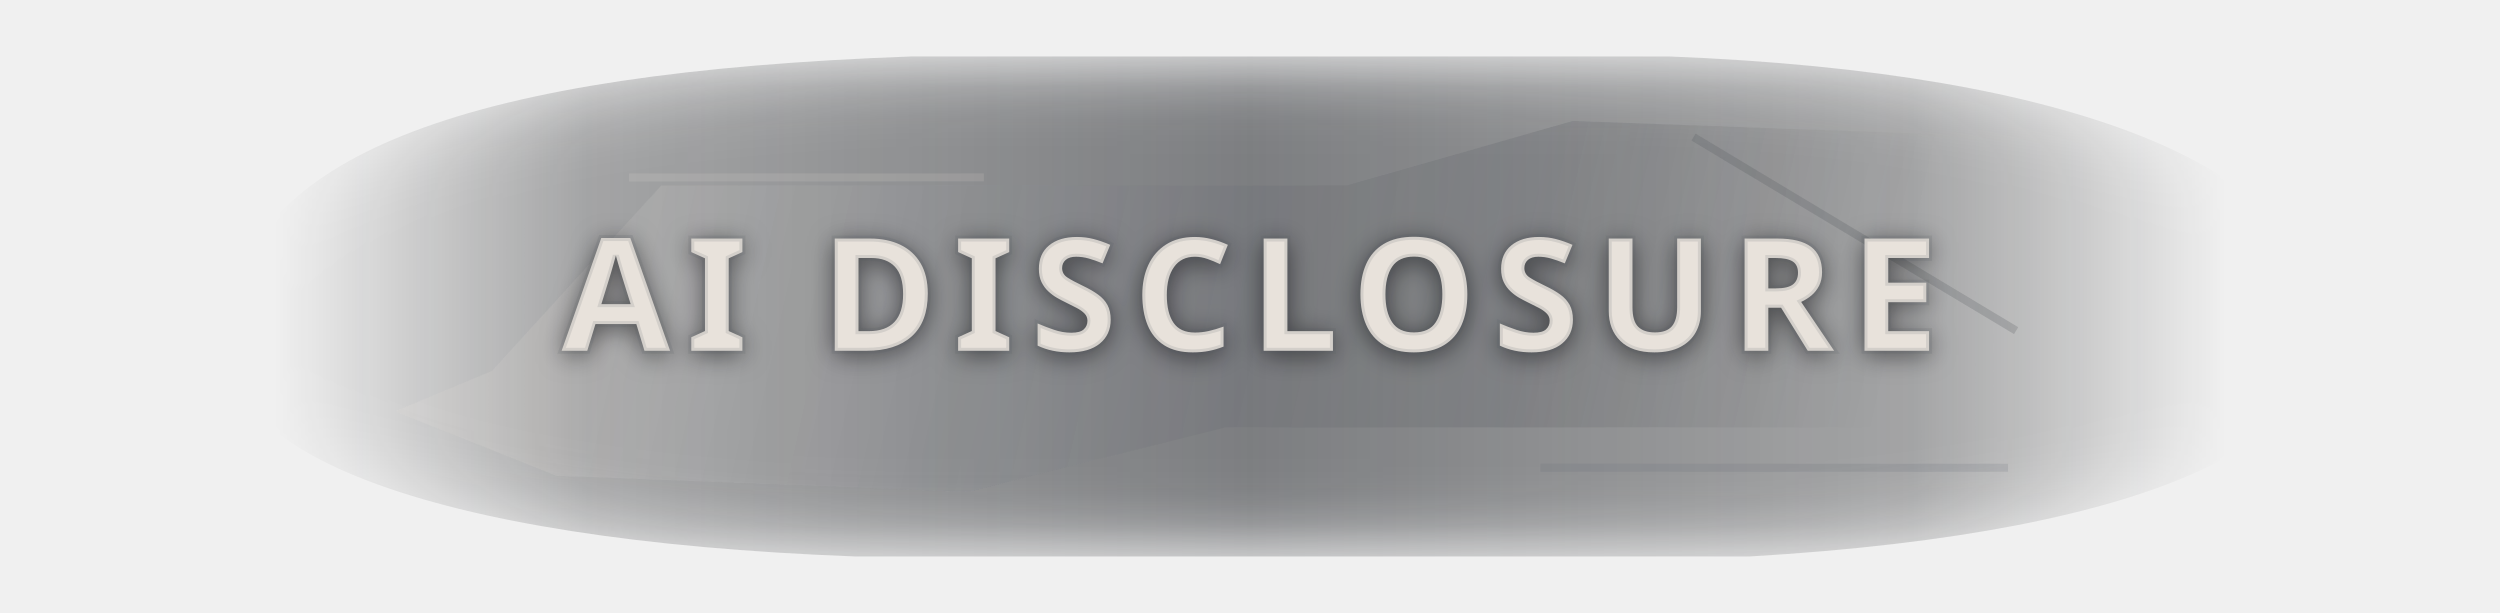
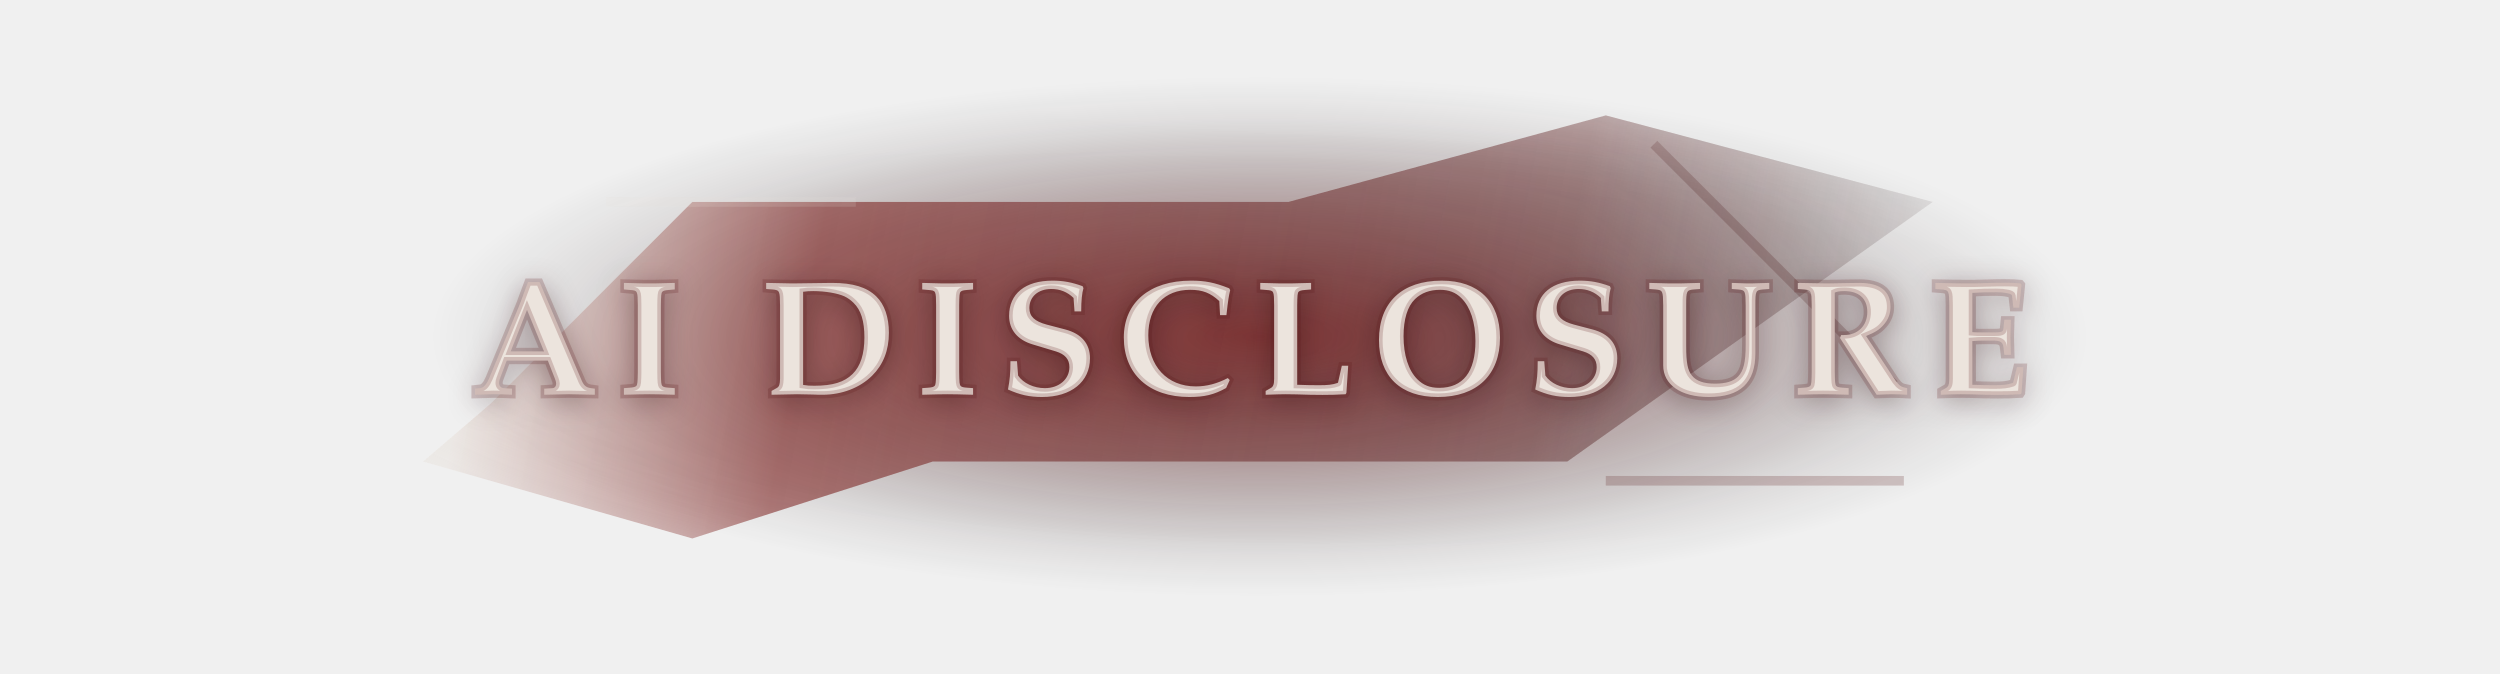
- <svg xmlns="http://www.w3.org/2000/svg" width="620" height="152" viewBox="0 0 620 152" fill="none">
+ <svg xmlns="http://www.w3.org/2000/svg" width="520" height="140" viewBox="0 0 520 140" fill="none">
  <defs>
-     <linearGradient id="band" x1="68" y1="76" x2="552" y2="76" gradientUnits="userSpaceOnUse">
-       <stop offset="0" stop-color="#000000" stop-opacity="0" />
-       <stop offset="0.16" stop-color="#101215" stop-opacity="0.34" />
-       <stop offset="0.5" stop-color="#1A1D22" stop-opacity="0.54" />
-       <stop offset="0.84" stop-color="#101215" stop-opacity="0.34" />
+     <radialGradient id="body" cx="0" cy="0" r="1" gradientUnits="userSpaceOnUse" gradientTransform="translate(262 70) rotate(90) scale(54 172)">
+       <stop offset="0" stop-color="#731617" stop-opacity="0.74" />
+       <stop offset="0.44" stop-color="#4D1113" stop-opacity="0.40" />
+       <stop offset="0.84" stop-color="#170506" stop-opacity="0.08" />
      <stop offset="1" stop-color="#000000" stop-opacity="0" />
+     </radialGradient>
+     <linearGradient id="shard" x1="104" y1="40" x2="404" y2="98" gradientUnits="userSpaceOnUse">
+       <stop offset="0" stop-color="#E7DED7" stop-opacity="0.66" />
+       <stop offset="0.22" stop-color="#7D211F" stop-opacity="0.68" />
+       <stop offset="0.72" stop-color="#541516" stop-opacity="0.50" />
+       <stop offset="1" stop-color="#170506" stop-opacity="0.06" />
    </linearGradient>
-     <linearGradient id="cut" x1="156" y1="42" x2="464" y2="110" gradientUnits="userSpaceOnUse">
-       <stop offset="0" stop-color="#EEE8E1" stop-opacity="0.12" />
-       <stop offset="0.28" stop-color="#8A8D95" stop-opacity="0.22" />
-       <stop offset="0.7" stop-color="#43464D" stop-opacity="0.18" />
-       <stop offset="1" stop-color="#111316" stop-opacity="0" />
-     </linearGradient>
-     <filter id="blur" x="18" y="12" width="584" height="128" filterUnits="userSpaceOnUse" color-interpolation-filters="sRGB">
+     <filter id="mist" x="18" y="4" width="484" height="132" filterUnits="userSpaceOnUse" color-interpolation-filters="sRGB">
      <feGaussianBlur stdDeviation="10" />
    </filter>
-     <mask id="mask">
-       <rect width="620" height="152" fill="black" />
-       <g filter="url(#blur)">
-         <path d="M56 78C64 38 116 18 226 14L414 14C516 18 570 42 576 76C582 108 536 132 434 138L212 138C106 134 48 112 56 78Z" fill="white" />
+     <mask id="fade">
+       <rect width="520" height="140" fill="black" />
+       <g filter="url(#mist)">
+         <path d="M62 72C69 36 115 15 212 12C336 8 426 27 444 62C458 91 425 120 338 129C214 143 55 112 62 72Z" fill="white" />
      </g>
    </mask>
-     <filter id="typeShadow" x="82" y="20" width="456" height="108" filterUnits="userSpaceOnUse" color-interpolation-filters="sRGB">
+     <filter id="type" x="64" y="18" width="394" height="106" filterUnits="userSpaceOnUse" color-interpolation-filters="sRGB">
      <feOffset dy="1" />
      <feGaussianBlur stdDeviation="3" />
-       <feColorMatrix type="matrix" values="0 0 0 0 0.03 0 0 0 0 0.03 0 0 0 0 0.04 0 0 0 0.55 0" />
+       <feColorMatrix type="matrix" values="0 0 0 0 0.16 0 0 0 0 0.02 0 0 0 0 0.04 0 0 0 0.40 0" />
      <feBlend in="SourceGraphic" />
    </filter>
  </defs>
-   <g mask="url(#mask)">
-     <path d="M56 78C64 38 116 18 226 14L414 14C516 18 570 42 576 76C582 108 536 132 434 138L212 138C106 134 48 112 56 78Z" fill="url(#band)" />
-     <path d="M122 92L164 46L334 46L390 30L500 34L542 54L500 106L304 106L240 122L138 118L98 102L122 92Z" fill="url(#cut)" opacity="0.92" />
-     <path d="M156 44H244" stroke="#E9E3DC" stroke-opacity="0.14" stroke-width="2" />
-     <path d="M382 116H498" stroke="#6D7179" stroke-opacity="0.20" stroke-width="2" />
-     <path d="M420 34L500 82" stroke="#50535A" stroke-opacity="0.22" stroke-width="2" />
+   <g mask="url(#fade)">
+     <path d="M62 72C69 36 115 15 212 12C336 8 426 27 444 62C458 91 425 120 338 129C214 143 55 112 62 72Z" fill="url(#body)" />
+     <path d="M102 84L144 42L268 42L334 24L402 42L326 96L194 96L144 112L88 96L102 84Z" fill="url(#shard)" opacity="0.86" />
+     <path d="M126 42H178" stroke="#E4DBD4" stroke-opacity="0.16" stroke-width="2" />
+     <path d="M334 100H396" stroke="#5A1718" stroke-opacity="0.22" stroke-width="2" />
+     <path d="M344 30L394 80" stroke="#481314" stroke-opacity="0.22" stroke-width="2" />
  </g>
-   <g filter="url(#typeShadow)">
-     <text x="310" y="87" text-anchor="middle" fill="#E8E2DB" stroke="#545860" stroke-opacity="0.14" stroke-width="1.5" font-size="39" font-family="Bahnschrift SemiCondensed, Segoe UI Semibold, Trebuchet MS, sans-serif" font-weight="600" letter-spacing="4">AI DISCLOSURE</text>
+   <g filter="url(#type)">
+     <text x="260" y="82" text-anchor="middle" fill="#ECE4DD" stroke="#5E1718" stroke-opacity="0.20" stroke-width="1.5" font-size="34" font-family="Palatino Linotype, Book Antiqua, Palatino, serif" font-weight="700" letter-spacing="4">AI DISCLOSURE</text>
  </g>
</svg>
